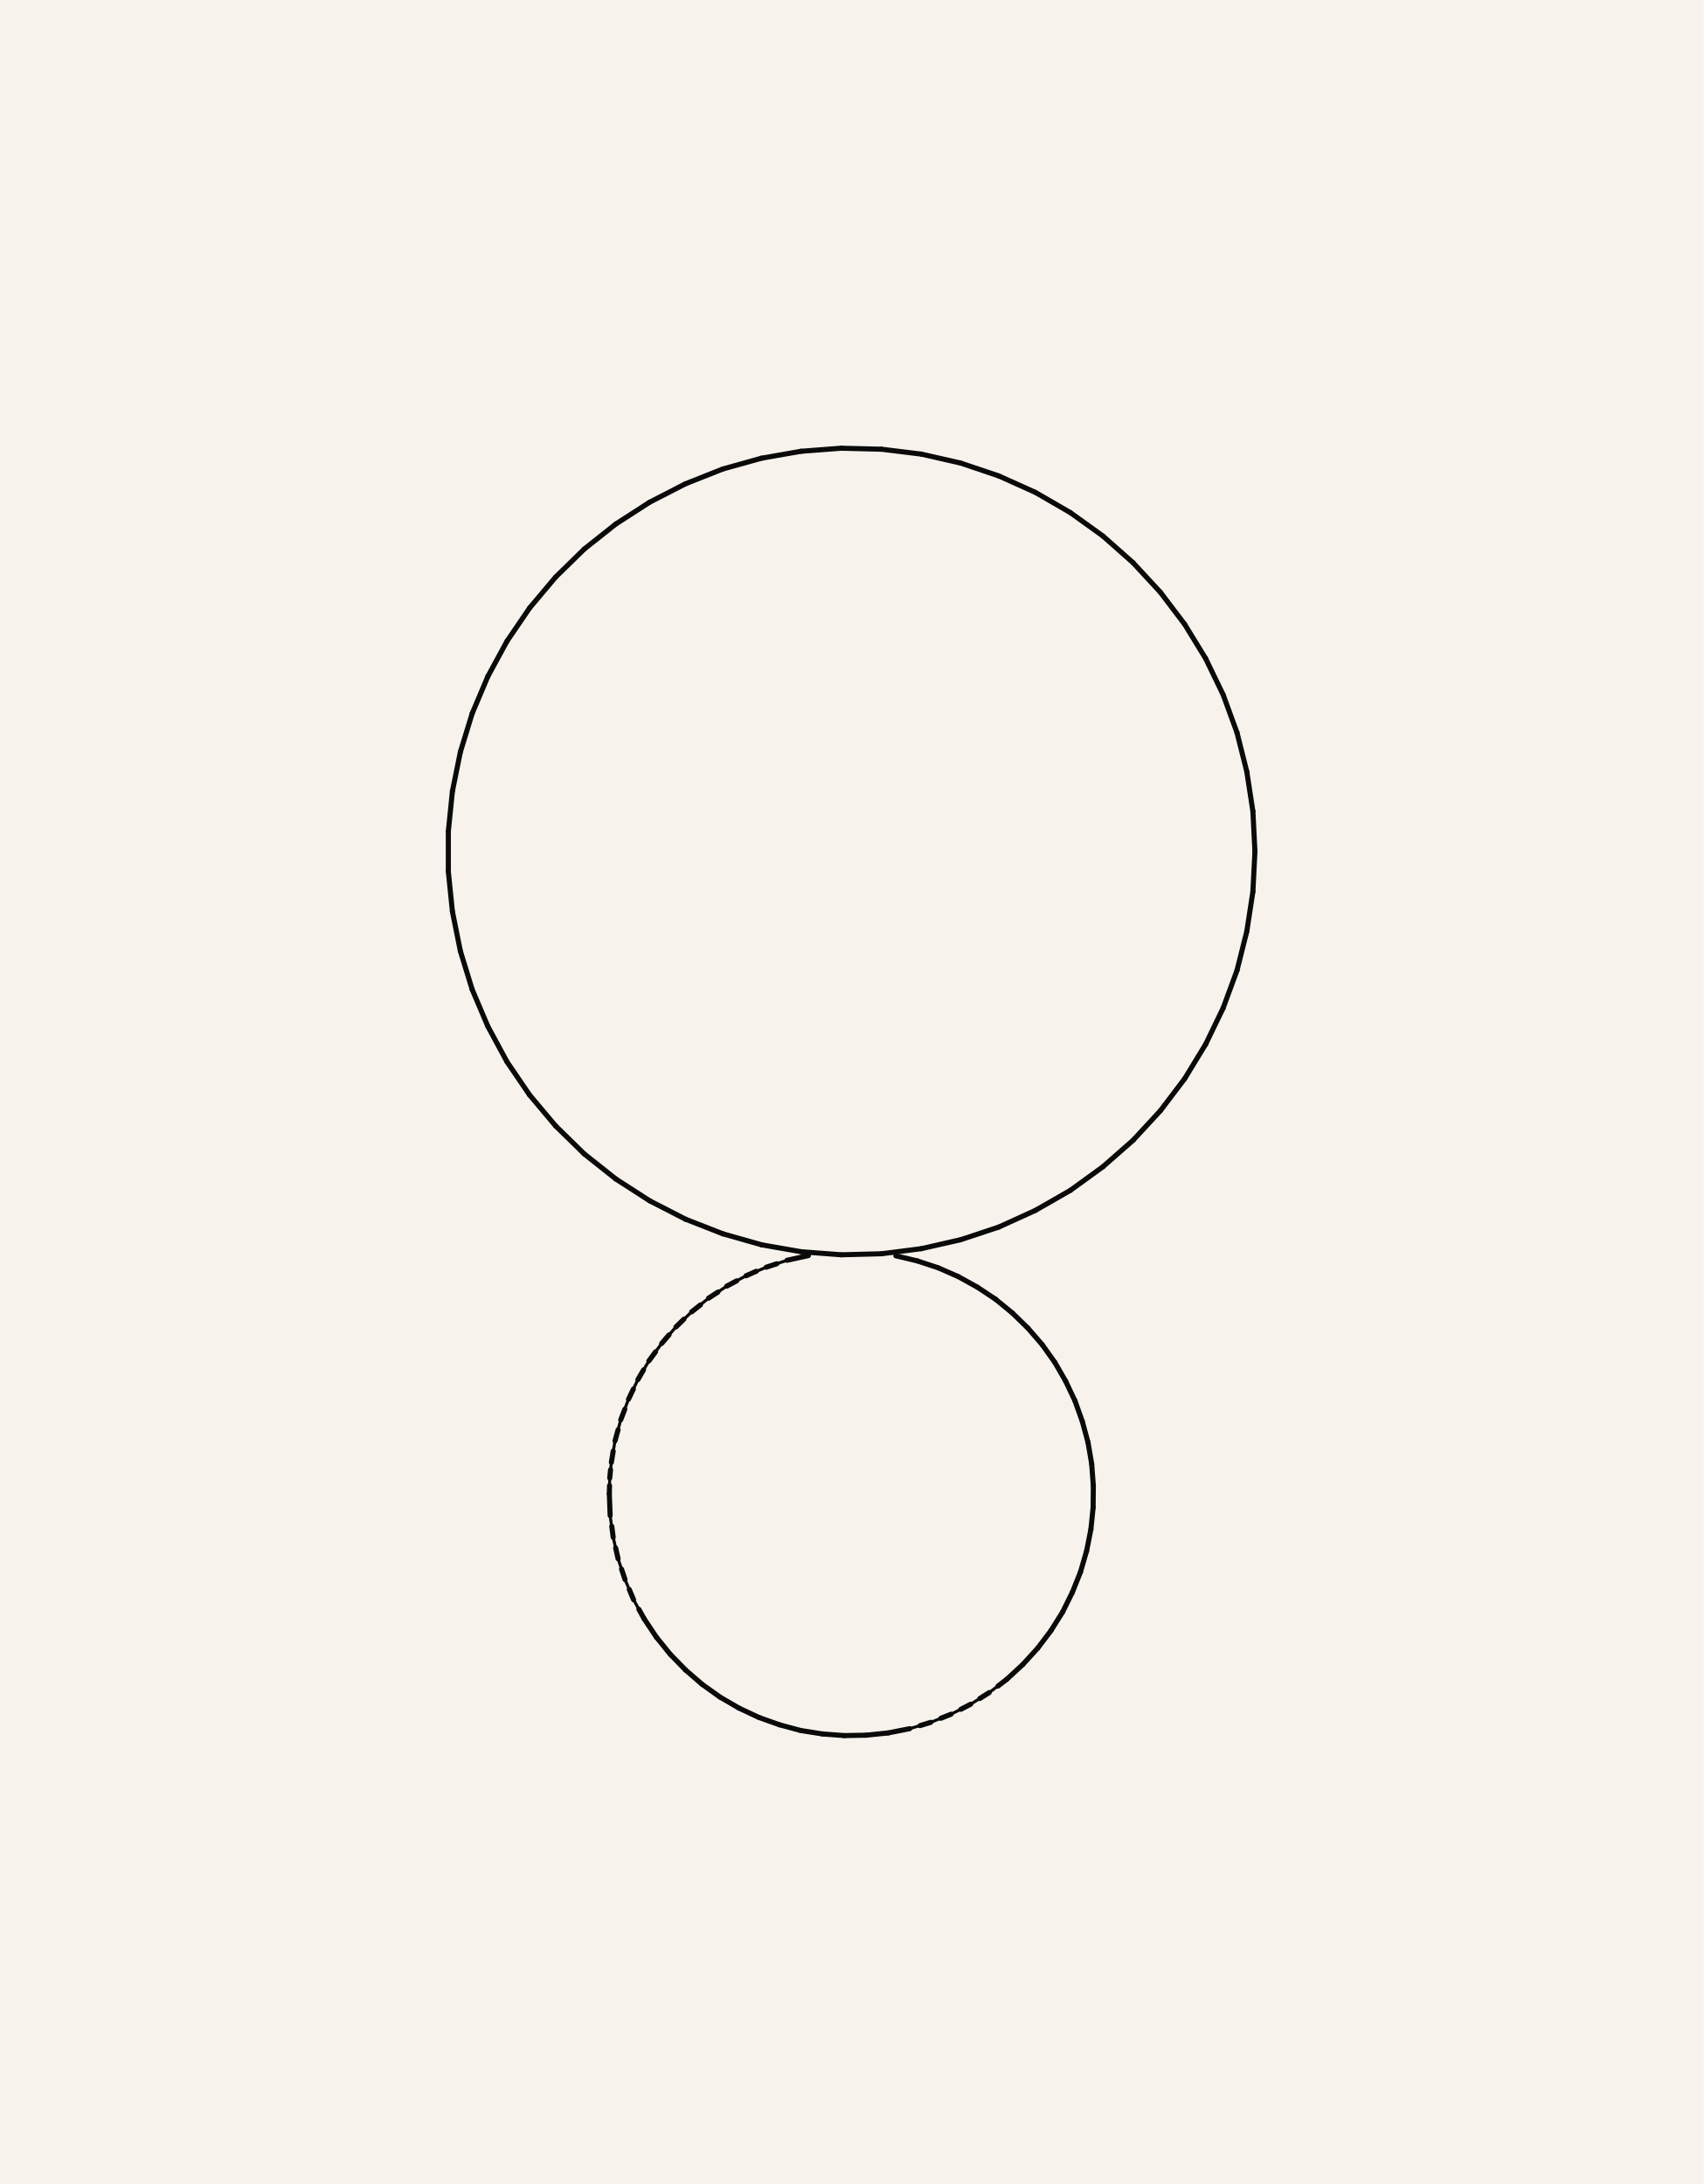
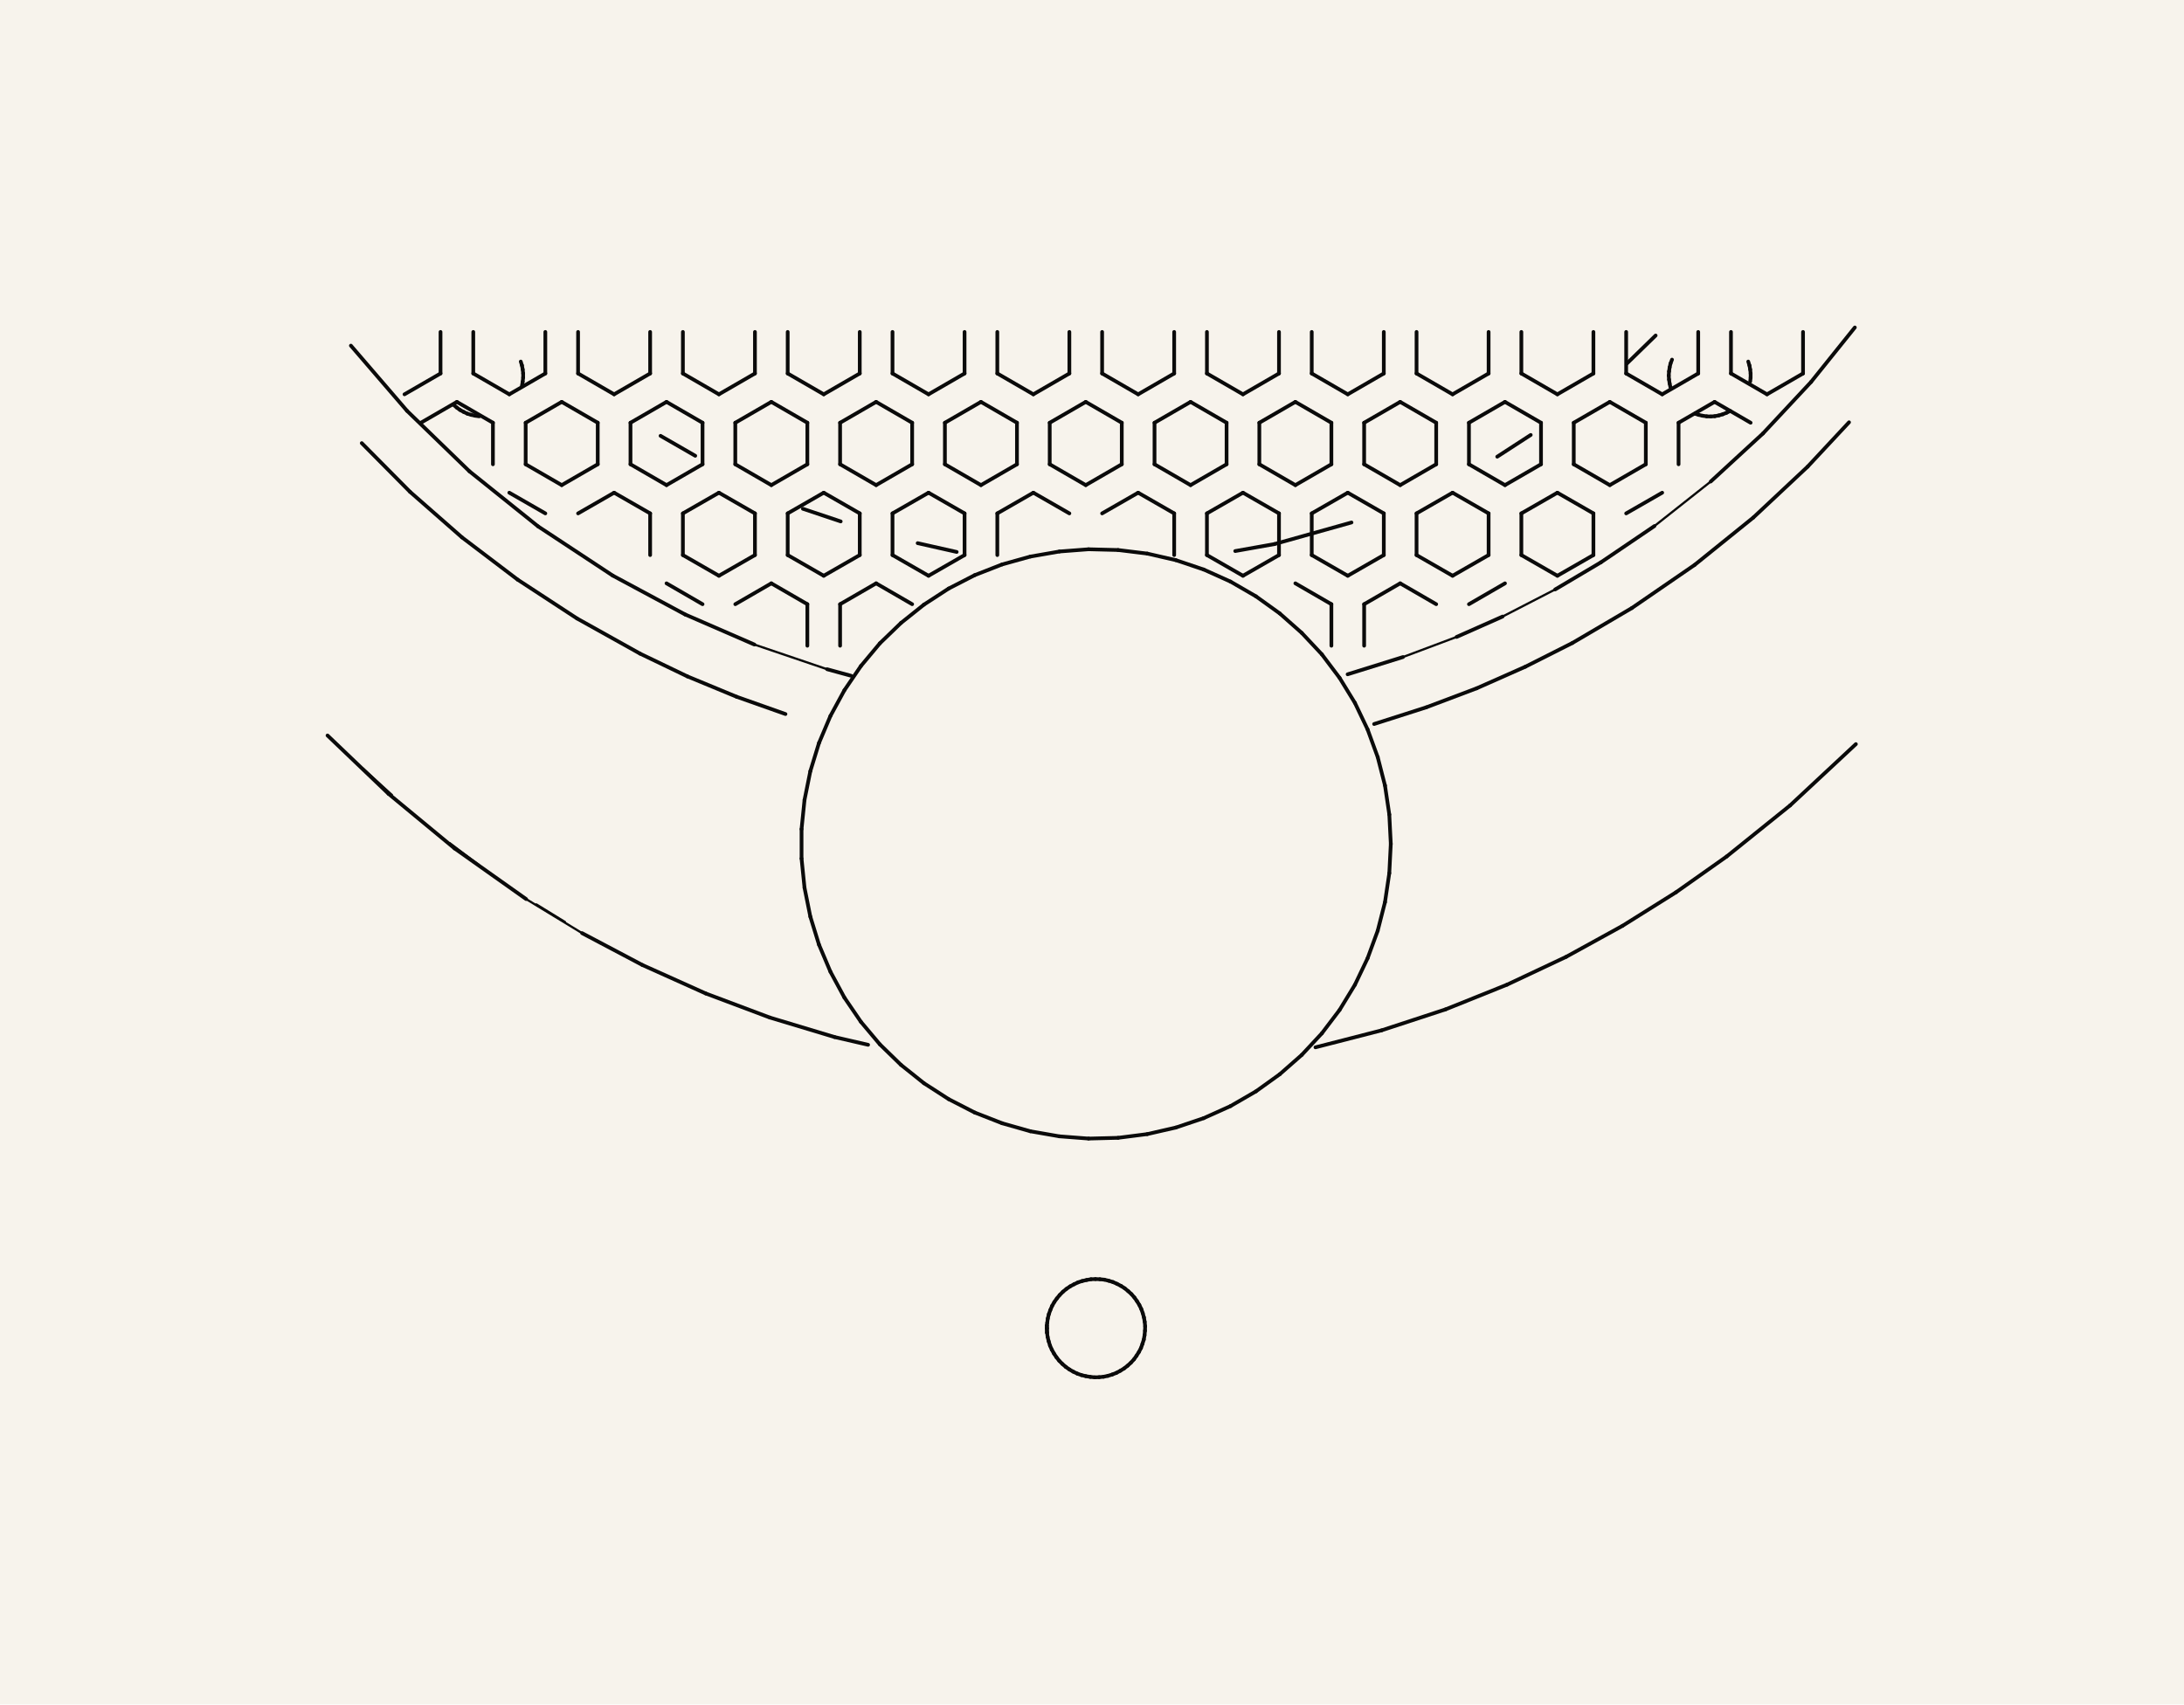
- <svg xmlns="http://www.w3.org/2000/svg" viewBox="0 0 83.6 107.2" width="83.6mm" height="107.2mm">
-   <rect x="0" y="0" width="83.6" height="107.2" fill="#F7F3EC" />
+ <svg xmlns="http://www.w3.org/2000/svg" viewBox="0 0 146.7 114.5" width="146.7mm" height="114.5mm">
+   <rect x="0" y="0" width="146.7" height="114.5" fill="#F7F3EC" />
  <g stroke="#0A0A0A" stroke-width="0.15" stroke-linecap="round" fill="none">
-     <line x1="44.64" y1="84.85" x2="45.67" y2="84.54" />
-     <line x1="45.67" y1="84.54" x2="46.67" y2="84.14" />
-     <line x1="46.67" y1="84.14" x2="47.63" y2="83.65" />
-     <line x1="47.63" y1="83.65" x2="48.54" y2="83.08" />
-     <line x1="48.54" y1="83.08" x2="49.40" y2="82.43" />
-     <line x1="31.09" y1="78.52" x2="31.61" y2="79.46" />
-     <line x1="34.77" y1="63.72" x2="33.94" y2="64.39" />
-     <line x1="33.94" y1="64.39" x2="33.17" y2="65.13" />
-     <line x1="33.17" y1="65.13" x2="32.47" y2="65.94" />
-     <line x1="32.47" y1="65.94" x2="31.84" y2="66.80" />
-     <line x1="31.84" y1="66.80" x2="31.30" y2="67.72" />
-     <line x1="31.30" y1="67.72" x2="30.84" y2="68.68" />
-     <line x1="30.84" y1="68.68" x2="30.46" y2="69.69" />
-     <line x1="30.46" y1="69.69" x2="30.18" y2="70.72" />
-     <line x1="30.18" y1="70.72" x2="30.00" y2="71.78" />
-     <line x1="30.00" y1="71.78" x2="29.92" y2="72.55" />
-     <line x1="29.92" y1="72.55" x2="29.90" y2="73.32" />
-     <line x1="29.94" y1="74.39" x2="30.09" y2="75.46" />
-     <line x1="30.09" y1="75.46" x2="30.33" y2="76.51" />
-     <line x1="31.09" y1="78.52" x2="30.67" y2="77.53" />
-     <line x1="30.33" y1="76.51" x2="30.67" y2="77.53" />
-     <line x1="34.77" y1="63.72" x2="35.66" y2="63.13" />
-     <line x1="36.61" y1="62.62" x2="35.66" y2="63.13" />
-     <line x1="36.61" y1="62.62" x2="37.60" y2="62.20" />
-     <line x1="38.62" y1="61.86" x2="37.60" y2="62.20" />
+     <line x1="39.10" y1="62.69" x2="35.34" y2="60.40" />
+     <line x1="37.95" y1="61.94" x2="36.03" y2="60.76" />
+     <line x1="32.16" y1="58.11" x2="30.22" y2="56.65" />
+     <line x1="26.33" y1="53.41" x2="24.38" y2="51.63" />
+     <line x1="114.91" y1="32.35" x2="111.13" y2="35.34" />
+     <line x1="104.46" y1="39.60" x2="100.93" y2="41.42" />
+     <line x1="97.84" y1="42.79" x2="94.24" y2="44.14" />
+     <line x1="55.56" y1="44.96" x2="50.67" y2="43.30" />
  </g>
  <g stroke="#0A0A0A" stroke-width="0.25" stroke-linecap="round" fill="none">
-     <line x1="50.19" y1="81.70" x2="50.92" y2="80.90" />
-     <line x1="50.92" y1="80.90" x2="51.57" y2="80.04" />
-     <line x1="51.57" y1="80.04" x2="52.14" y2="79.13" />
-     <line x1="52.14" y1="79.13" x2="52.62" y2="78.16" />
-     <line x1="42.51" y1="85.17" x2="43.58" y2="85.06" />
-     <line x1="43.58" y1="85.06" x2="44.64" y2="84.85" />
-     <line x1="50.19" y1="81.70" x2="49.40" y2="82.43" />
-     <line x1="34.45" y1="82.67" x2="35.33" y2="83.30" />
-     <line x1="35.33" y1="83.30" x2="36.26" y2="83.84" />
-     <line x1="36.26" y1="83.84" x2="37.24" y2="84.30" />
-     <line x1="37.24" y1="84.30" x2="38.25" y2="84.66" />
-     <line x1="38.25" y1="84.66" x2="39.29" y2="84.94" />
-     <line x1="39.29" y1="84.94" x2="40.36" y2="85.11" />
-     <line x1="42.51" y1="85.17" x2="41.43" y2="85.19" />
-     <line x1="40.36" y1="85.11" x2="41.43" y2="85.19" />
-     <line x1="52.62" y1="78.16" x2="53.02" y2="77.16" />
-     <line x1="53.02" y1="77.16" x2="53.32" y2="76.13" />
-     <line x1="53.32" y1="76.13" x2="53.53" y2="75.07" />
-     <line x1="53.53" y1="75.07" x2="53.64" y2="74.00" />
-     <line x1="53.64" y1="74.00" x2="53.65" y2="72.93" />
-     <line x1="53.65" y1="72.93" x2="53.57" y2="71.86" />
-     <line x1="49.68" y1="64.45" x2="48.85" y2="63.77" />
-     <line x1="31.61" y1="79.46" x2="32.21" y2="80.36" />
-     <line x1="32.21" y1="80.36" x2="32.89" y2="81.20" />
-     <line x1="34.45" y1="82.67" x2="33.64" y2="81.97" />
-     <line x1="32.89" y1="81.20" x2="33.64" y2="81.97" />
-     <line x1="53.57" y1="71.86" x2="53.39" y2="70.80" />
-     <line x1="53.39" y1="70.80" x2="53.11" y2="69.77" />
-     <line x1="53.11" y1="69.77" x2="52.75" y2="68.76" />
-     <line x1="52.75" y1="68.76" x2="52.29" y2="67.79" />
-     <line x1="52.29" y1="67.79" x2="51.76" y2="66.87" />
-     <line x1="51.76" y1="66.87" x2="51.14" y2="66.00" />
-     <line x1="49.68" y1="64.45" x2="50.44" y2="65.19" />
-     <line x1="51.14" y1="66.00" x2="50.44" y2="65.19" />
-     <line x1="48.85" y1="63.77" x2="47.96" y2="63.18" />
-     <line x1="47.96" y1="63.18" x2="47.02" y2="62.66" />
-     <line x1="47.02" y1="62.66" x2="46.04" y2="62.23" />
-     <line x1="43.96" y1="61.64" x2="45.01" y2="61.89" />
-     <line x1="46.04" y1="62.23" x2="45.01" y2="61.89" />
-     <line x1="29.90" y1="73.32" x2="29.94" y2="74.39" />
-     <line x1="39.67" y1="61.63" x2="38.62" y2="61.86" />
-     <line x1="45.67" y1="84.54" x2="45.15" y2="84.70" />
-     <line x1="46.67" y1="84.14" x2="46.17" y2="84.34" />
-     <line x1="47.63" y1="83.65" x2="47.15" y2="83.90" />
-     <line x1="48.54" y1="83.08" x2="48.08" y2="83.37" />
-     <line x1="49.40" y1="82.43" x2="48.97" y2="82.76" />
-     <line x1="30.09" y1="75.46" x2="30.02" y2="74.92" />
-     <line x1="30.33" y1="76.51" x2="30.21" y2="75.98" />
-     <line x1="30.67" y1="77.53" x2="30.50" y2="77.02" />
-     <line x1="31.09" y1="78.52" x2="30.88" y2="78.02" />
-     <line x1="31.61" y1="79.46" x2="31.35" y2="78.99" />
-     <line x1="29.92" y1="72.55" x2="29.96" y2="72.14" />
-     <line x1="30.00" y1="71.78" x2="30.09" y2="71.23" />
-     <line x1="29.90" y1="73.32" x2="29.91" y2="72.92" />
-     <line x1="37.60" y1="62.20" x2="38.12" y2="62.03" />
-     <line x1="36.61" y1="62.62" x2="37.11" y2="62.40" />
-     <line x1="35.66" y1="63.13" x2="36.15" y2="62.87" />
-     <line x1="34.77" y1="63.72" x2="35.23" y2="63.42" />
-     <line x1="33.94" y1="64.39" x2="34.37" y2="64.05" />
-     <line x1="33.17" y1="65.13" x2="33.56" y2="64.75" />
-     <line x1="32.47" y1="65.94" x2="32.83" y2="65.52" />
-     <line x1="31.84" y1="66.80" x2="32.17" y2="66.35" />
-     <line x1="31.30" y1="67.72" x2="31.58" y2="67.24" />
-     <line x1="30.84" y1="68.68" x2="31.08" y2="68.18" />
-     <line x1="30.46" y1="69.69" x2="30.66" y2="69.17" />
-     <line x1="30.18" y1="70.72" x2="30.33" y2="70.18" />
-     <line x1="61.48" y1="43.77" x2="61.58" y2="41.79" />
-     <line x1="61.48" y1="43.77" x2="61.18" y2="45.72" />
-     <line x1="61.18" y1="45.72" x2="60.70" y2="47.63" />
-     <line x1="60.70" y1="47.63" x2="60.02" y2="49.48" />
-     <line x1="60.02" y1="49.48" x2="59.16" y2="51.26" />
-     <line x1="59.16" y1="51.26" x2="58.13" y2="52.95" />
-     <line x1="58.13" y1="52.95" x2="56.94" y2="54.52" />
-     <line x1="56.94" y1="54.52" x2="55.60" y2="55.97" />
-     <line x1="55.60" y1="55.97" x2="54.12" y2="57.27" />
-     <line x1="54.12" y1="57.27" x2="52.52" y2="58.43" />
-     <line x1="52.52" y1="58.43" x2="50.81" y2="59.41" />
-     <line x1="50.81" y1="59.41" x2="49.01" y2="60.23" />
-     <line x1="49.01" y1="60.23" x2="47.14" y2="60.85" />
-     <line x1="47.14" y1="60.85" x2="45.21" y2="61.29" />
-     <line x1="45.21" y1="61.29" x2="43.26" y2="61.54" />
-     <line x1="43.26" y1="61.54" x2="41.28" y2="61.59" />
-     <line x1="41.28" y1="61.59" x2="39.31" y2="61.44" />
-     <line x1="39.31" y1="61.44" x2="37.37" y2="61.10" />
-     <line x1="37.37" y1="61.10" x2="35.47" y2="60.56" />
-     <line x1="35.47" y1="60.56" x2="33.63" y2="59.84" />
-     <line x1="33.63" y1="59.84" x2="31.88" y2="58.94" />
-     <line x1="31.88" y1="58.94" x2="30.22" y2="57.87" />
-     <line x1="30.22" y1="57.87" x2="28.67" y2="56.64" />
-     <line x1="28.67" y1="56.64" x2="27.26" y2="55.26" />
-     <line x1="27.26" y1="55.26" x2="25.99" y2="53.75" />
-     <line x1="25.99" y1="53.75" x2="24.88" y2="52.12" />
-     <line x1="24.88" y1="52.12" x2="23.94" y2="50.38" />
-     <line x1="23.94" y1="50.38" x2="23.17" y2="48.57" />
-     <line x1="23.17" y1="48.57" x2="22.59" y2="46.68" />
-     <line x1="22.59" y1="46.68" x2="22.20" y2="44.74" />
-     <line x1="22.20" y1="44.74" x2="22.00" y2="42.78" />
-     <line x1="22.00" y1="42.78" x2="22.00" y2="40.81" />
-     <line x1="22.00" y1="40.81" x2="22.20" y2="38.84" />
-     <line x1="22.20" y1="38.84" x2="22.59" y2="36.91" />
-     <line x1="22.59" y1="36.91" x2="23.17" y2="35.02" />
-     <line x1="23.17" y1="35.02" x2="23.94" y2="33.20" />
-     <line x1="23.94" y1="33.20" x2="24.88" y2="31.47" />
-     <line x1="24.88" y1="31.47" x2="25.99" y2="29.84" />
-     <line x1="25.99" y1="29.84" x2="27.26" y2="28.33" />
-     <line x1="27.26" y1="28.33" x2="28.67" y2="26.95" />
-     <line x1="28.67" y1="26.95" x2="30.22" y2="25.72" />
-     <line x1="30.22" y1="25.72" x2="31.88" y2="24.65" />
-     <line x1="31.88" y1="24.65" x2="33.63" y2="23.75" />
-     <line x1="33.63" y1="23.75" x2="35.47" y2="23.02" />
-     <line x1="35.47" y1="23.02" x2="37.37" y2="22.49" />
-     <line x1="37.37" y1="22.49" x2="39.31" y2="22.15" />
-     <line x1="39.31" y1="22.15" x2="41.28" y2="22.00" />
-     <line x1="41.28" y1="22.00" x2="43.26" y2="22.05" />
-     <line x1="43.26" y1="22.05" x2="45.21" y2="22.29" />
-     <line x1="45.21" y1="22.29" x2="47.14" y2="22.73" />
-     <line x1="47.14" y1="22.73" x2="49.01" y2="23.36" />
-     <line x1="49.01" y1="23.36" x2="50.81" y2="24.17" />
-     <line x1="50.81" y1="24.17" x2="52.52" y2="25.16" />
-     <line x1="52.52" y1="25.16" x2="54.12" y2="26.31" />
-     <line x1="54.12" y1="26.31" x2="55.60" y2="27.62" />
-     <line x1="55.60" y1="27.62" x2="56.94" y2="29.07" />
-     <line x1="56.94" y1="29.07" x2="58.13" y2="30.64" />
-     <line x1="58.13" y1="30.64" x2="59.16" y2="32.32" />
-     <line x1="59.16" y1="32.32" x2="60.02" y2="34.10" />
-     <line x1="60.02" y1="34.10" x2="60.70" y2="35.96" />
-     <line x1="60.70" y1="35.96" x2="61.18" y2="37.87" />
-     <line x1="61.58" y1="41.79" x2="61.48" y2="39.82" />
-     <line x1="61.18" y1="37.87" x2="61.48" y2="39.82" />
+     <line x1="74.13" y1="92.49" x2="74.42" y2="92.43" />
+     <line x1="74.13" y1="92.49" x2="73.83" y2="92.52" />
+     <line x1="73.83" y1="92.52" x2="73.53" y2="92.53" />
+     <line x1="73.53" y1="92.53" x2="73.23" y2="92.50" />
+     <line x1="73.23" y1="92.50" x2="72.93" y2="92.45" />
+     <line x1="76.20" y1="87.17" x2="76.00" y2="86.94" />
+     <line x1="76.00" y1="86.94" x2="75.78" y2="86.74" />
+     <line x1="75.78" y1="86.74" x2="75.55" y2="86.55" />
+     <line x1="75.55" y1="86.55" x2="75.30" y2="86.39" />
+     <line x1="75.30" y1="86.39" x2="75.03" y2="86.25" />
+     <line x1="75.03" y1="86.25" x2="74.76" y2="86.13" />
+     <line x1="74.76" y1="86.13" x2="74.47" y2="86.04" />
+     <line x1="74.47" y1="86.04" x2="74.18" y2="85.97" />
+     <line x1="74.18" y1="85.97" x2="73.88" y2="85.94" />
+     <line x1="73.88" y1="85.94" x2="73.58" y2="85.93" />
+     <line x1="73.58" y1="85.93" x2="73.28" y2="85.94" />
+     <line x1="73.28" y1="85.94" x2="72.99" y2="85.99" />
+     <line x1="72.99" y1="85.99" x2="72.69" y2="86.06" />
+     <line x1="72.69" y1="86.06" x2="72.41" y2="86.15" />
+     <line x1="72.41" y1="86.15" x2="72.14" y2="86.28" />
+     <line x1="72.14" y1="86.28" x2="71.88" y2="86.42" />
+     <line x1="71.88" y1="86.42" x2="71.63" y2="86.59" />
+     <line x1="71.63" y1="86.59" x2="71.40" y2="86.78" />
+     <line x1="71.40" y1="86.78" x2="71.18" y2="87.00" />
+     <line x1="71.18" y1="87.00" x2="70.99" y2="87.23" />
+     <line x1="70.99" y1="87.23" x2="70.82" y2="87.47" />
+     <line x1="108.98" y1="62.20" x2="112.57" y2="59.95" />
+     <line x1="112.57" y1="59.95" x2="115.98" y2="57.54" />
+     <line x1="124.66" y1="49.99" x2="120.24" y2="54.11" />
+     <line x1="115.98" y1="57.54" x2="120.24" y2="54.11" />
+     <line x1="88.36" y1="70.36" x2="92.80" y2="69.22" />
+     <line x1="74.42" y1="92.43" x2="74.71" y2="92.34" />
+     <line x1="74.71" y1="92.34" x2="74.99" y2="92.23" />
+     <line x1="74.99" y1="92.23" x2="75.25" y2="92.09" />
+     <line x1="75.25" y1="92.09" x2="75.51" y2="91.93" />
+     <line x1="75.51" y1="91.93" x2="75.74" y2="91.75" />
+     <line x1="75.74" y1="91.75" x2="75.96" y2="91.55" />
+     <line x1="75.96" y1="91.55" x2="76.17" y2="91.32" />
+     <line x1="76.17" y1="91.32" x2="76.34" y2="91.08" />
+     <line x1="76.34" y1="91.08" x2="76.50" y2="90.83" />
+     <line x1="76.50" y1="90.83" x2="76.64" y2="90.56" />
+     <line x1="76.64" y1="90.56" x2="76.74" y2="90.28" />
+     <line x1="76.74" y1="90.28" x2="76.83" y2="89.99" />
+     <line x1="76.83" y1="89.99" x2="76.88" y2="89.70" />
+     <line x1="76.88" y1="89.70" x2="76.91" y2="89.40" />
+     <line x1="76.91" y1="89.40" x2="76.92" y2="89.10" />
+     <line x1="76.92" y1="89.10" x2="76.89" y2="88.80" />
+     <line x1="76.89" y1="88.80" x2="76.84" y2="88.51" />
+     <line x1="76.84" y1="88.51" x2="76.76" y2="88.22" />
+     <line x1="76.76" y1="88.22" x2="76.66" y2="87.94" />
+     <line x1="76.66" y1="87.94" x2="76.53" y2="87.67" />
+     <line x1="76.20" y1="87.17" x2="76.37" y2="87.41" />
+     <line x1="76.53" y1="87.67" x2="76.37" y2="87.41" />
+     <line x1="92.80" y1="69.22" x2="97.10" y2="67.81" />
+     <line x1="97.10" y1="67.81" x2="101.23" y2="66.15" />
+     <line x1="108.98" y1="62.20" x2="105.20" y2="64.28" />
+     <line x1="101.23" y1="66.15" x2="105.20" y2="64.28" />
+     <line x1="70.32" y1="89.23" x2="70.33" y2="89.53" />
+     <line x1="70.33" y1="89.53" x2="70.37" y2="89.82" />
+     <line x1="70.37" y1="89.82" x2="70.44" y2="90.11" />
+     <line x1="70.44" y1="90.11" x2="70.53" y2="90.40" />
+     <line x1="70.53" y1="90.40" x2="70.65" y2="90.67" />
+     <line x1="70.65" y1="90.67" x2="70.80" y2="90.94" />
+     <line x1="70.80" y1="90.94" x2="70.96" y2="91.18" />
+     <line x1="70.96" y1="91.18" x2="71.15" y2="91.42" />
+     <line x1="71.15" y1="91.42" x2="71.36" y2="91.63" />
+     <line x1="71.36" y1="91.63" x2="71.59" y2="91.83" />
+     <line x1="71.59" y1="91.83" x2="71.83" y2="92.00" />
+     <line x1="71.83" y1="92.00" x2="72.09" y2="92.15" />
+     <line x1="72.09" y1="92.15" x2="72.36" y2="92.28" />
+     <line x1="72.93" y1="92.45" x2="72.64" y2="92.38" />
+     <line x1="72.36" y1="92.28" x2="72.64" y2="92.38" />
+     <line x1="70.82" y1="87.47" x2="70.67" y2="87.73" />
+     <line x1="70.67" y1="87.73" x2="70.55" y2="88.01" />
+     <line x1="70.55" y1="88.01" x2="70.45" y2="88.29" />
+     <line x1="70.45" y1="88.29" x2="70.38" y2="88.58" />
+     <line x1="70.38" y1="88.58" x2="70.34" y2="88.88" />
+     <line x1="70.32" y1="89.23" x2="70.32" y2="89.05" />
+     <line x1="70.34" y1="88.88" x2="70.32" y2="89.05" />
+     <line x1="58.31" y1="70.19" x2="56.06" y2="69.67" />
+     <line x1="39.10" y1="62.69" x2="43.15" y2="64.83" />
+     <line x1="43.15" y1="64.83" x2="47.40" y2="66.74" />
+     <line x1="56.06" y1="69.67" x2="51.71" y2="68.36" />
+     <line x1="47.40" y1="66.74" x2="51.71" y2="68.36" />
+     <line x1="26.10" y1="53.33" x2="30.54" y2="57.00" />
+     <line x1="30.54" y1="57.00" x2="35.34" y2="60.40" />
+     <line x1="26.10" y1="53.33" x2="22.00" y2="49.41" />
+     <line x1="70.33" y1="89.53" x2="70.32" y2="89.23" />
+     <line x1="70.32" y1="89.05" x2="70.32" y2="89.23" />
+     <line x1="113.83" y1="37.95" x2="117.77" y2="34.77" />
+     <line x1="113.83" y1="37.95" x2="109.61" y2="40.85" />
+     <line x1="42.99" y1="43.91" x2="46.17" y2="45.44" />
+     <line x1="42.99" y1="43.91" x2="38.76" y2="41.55" />
+     <line x1="38.76" y1="41.55" x2="34.77" y2="38.94" />
+     <line x1="34.77" y1="38.94" x2="31.03" y2="36.10" />
+     <line x1="31.03" y1="36.10" x2="27.54" y2="33.04" />
+     <line x1="27.54" y1="33.04" x2="24.30" y2="29.77" />
+     <line x1="99.19" y1="46.24" x2="102.46" y2="44.79" />
+     <line x1="109.61" y1="40.85" x2="105.61" y2="43.20" />
+     <line x1="102.46" y1="44.79" x2="105.61" y2="43.20" />
+     <line x1="117.77" y1="34.77" x2="121.42" y2="31.35" />
+     <line x1="121.42" y1="31.35" x2="124.20" y2="28.37" />
+     <line x1="99.19" y1="46.24" x2="95.80" y2="47.52" />
+     <line x1="92.30" y1="48.64" x2="95.80" y2="47.52" />
+     <line x1="46.17" y1="45.44" x2="49.48" y2="46.81" />
+     <line x1="49.48" y1="46.81" x2="52.76" y2="47.97" />
+     <line x1="112.11" y1="24.95" x2="112.09" y2="25.23" />
+     <line x1="112.11" y1="24.95" x2="112.15" y2="24.68" />
+     <line x1="112.15" y1="24.68" x2="112.21" y2="24.42" />
+     <line x1="112.21" y1="24.42" x2="112.31" y2="24.16" />
+     <line x1="117.43" y1="24.29" x2="117.51" y2="24.55" />
+     <line x1="117.51" y1="24.55" x2="117.56" y2="24.82" />
+     <line x1="117.56" y1="24.82" x2="117.59" y2="25.09" />
+     <line x1="117.59" y1="25.09" x2="117.59" y2="25.36" />
+     <line x1="117.59" y1="25.36" x2="117.56" y2="25.64" />
+     <line x1="116.22" y1="27.61" x2="115.97" y2="27.73" />
+     <line x1="115.97" y1="27.73" x2="115.72" y2="27.83" />
+     <line x1="115.72" y1="27.83" x2="115.45" y2="27.91" />
+     <line x1="115.45" y1="27.91" x2="115.18" y2="27.96" />
+     <line x1="115.18" y1="27.96" x2="114.91" y2="27.98" />
+     <line x1="114.91" y1="27.98" x2="114.64" y2="27.97" />
+     <line x1="114.64" y1="27.97" x2="114.36" y2="27.93" />
+     <line x1="114.36" y1="27.93" x2="114.10" y2="27.87" />
+     <line x1="114.10" y1="27.87" x2="113.84" y2="27.79" />
+     <line x1="112.21" y1="26.04" x2="112.15" y2="25.77" />
+     <line x1="112.09" y1="25.23" x2="112.11" y2="25.50" />
+     <line x1="112.15" y1="25.77" x2="112.11" y2="25.50" />
+     <line x1="111.21" y1="22.54" x2="109.28" y2="24.42" />
+     <line x1="102.82" y1="29.22" x2="100.57" y2="30.68" />
+     <line x1="90.78" y1="35.10" x2="85.61" y2="36.55" />
+     <line x1="85.61" y1="36.55" x2="82.97" y2="37.02" />
+     <line x1="64.26" y1="37.08" x2="61.64" y2="36.49" />
+     <line x1="56.47" y1="35.03" x2="53.93" y2="34.18" />
+     <line x1="46.70" y1="30.62" x2="44.37" y2="29.28" />
+     <line x1="34.98" y1="24.29" x2="35.06" y2="24.55" />
+     <line x1="35.06" y1="24.55" x2="35.11" y2="24.82" />
+     <line x1="35.11" y1="24.82" x2="35.14" y2="25.09" />
+     <line x1="35.14" y1="25.09" x2="35.14" y2="25.36" />
+     <line x1="35.14" y1="25.36" x2="35.11" y2="25.64" />
+     <line x1="35.11" y1="25.64" x2="35.06" y2="25.91" />
+     <line x1="32.19" y1="27.97" x2="31.92" y2="27.93" />
+     <line x1="31.92" y1="27.93" x2="31.65" y2="27.87" />
+     <line x1="31.65" y1="27.87" x2="31.39" y2="27.79" />
+     <line x1="31.39" y1="27.79" x2="31.14" y2="27.67" />
+     <line x1="31.14" y1="27.67" x2="30.90" y2="27.54" />
+     <line x1="30.90" y1="27.54" x2="30.68" y2="27.38" />
+     <line x1="30.68" y1="27.38" x2="30.47" y2="27.20" />
+     <line x1="121.65" y1="25.66" x2="118.42" y2="29.12" />
+     <line x1="121.65" y1="25.66" x2="124.59" y2="22.00" />
+     <line x1="118.42" y1="29.12" x2="114.91" y2="32.35" />
+     <line x1="111.13" y1="35.34" x2="107.53" y2="37.78" />
+     <line x1="107.53" y1="37.78" x2="104.46" y2="39.60" />
+     <line x1="100.93" y1="41.42" x2="97.84" y2="42.79" />
+     <line x1="94.24" y1="44.14" x2="90.52" y2="45.30" />
+     <line x1="57.17" y1="45.40" x2="55.56" y2="44.96" />
+     <line x1="50.67" y1="43.30" x2="46.02" y2="41.28" />
+     <line x1="46.02" y1="41.28" x2="41.16" y2="38.67" />
+     <line x1="41.16" y1="38.67" x2="36.14" y2="35.36" />
+     <line x1="36.14" y1="35.36" x2="31.53" y2="31.66" />
+     <line x1="31.53" y1="31.66" x2="27.34" y2="27.60" />
+     <line x1="27.34" y1="27.60" x2="23.57" y2="23.22" />
+     <line x1="36.63" y1="34.49" x2="34.21" y2="33.10" />
+     <line x1="33.11" y1="28.40" x2="30.69" y2="27.00" />
+     <line x1="30.69" y1="27.00" x2="28.27" y2="28.40" />
+     <line x1="33.11" y1="28.40" x2="33.11" y2="31.19" />
+     <line x1="29.59" y1="22.30" x2="29.59" y2="25.09" />
+     <line x1="27.17" y1="26.49" x2="29.59" y2="25.09" />
+     <line x1="31.79" y1="22.30" x2="31.79" y2="25.09" />
+     <line x1="31.79" y1="25.09" x2="34.21" y2="26.49" />
+     <line x1="36.63" y1="22.30" x2="36.63" y2="25.09" />
+     <line x1="34.21" y1="26.49" x2="36.63" y2="25.09" />
+     <line x1="47.19" y1="40.59" x2="44.77" y2="39.19" />
+     <line x1="54.23" y1="40.59" x2="51.81" y2="39.19" />
+     <line x1="51.81" y1="39.19" x2="49.39" y2="40.59" />
+     <line x1="54.23" y1="40.59" x2="54.23" y2="43.38" />
+     <line x1="61.27" y1="40.59" x2="58.85" y2="39.19" />
+     <line x1="58.85" y1="39.19" x2="56.43" y2="40.59" />
+     <line x1="56.43" y1="40.59" x2="56.43" y2="43.38" />
+     <line x1="43.67" y1="34.49" x2="41.25" y2="33.10" />
+     <line x1="41.25" y1="33.10" x2="38.83" y2="34.49" />
+     <line x1="43.67" y1="34.49" x2="43.67" y2="37.29" />
+     <line x1="40.15" y1="28.40" x2="37.73" y2="27.00" />
+     <line x1="37.73" y1="27.00" x2="35.31" y2="28.40" />
+     <line x1="35.31" y1="28.40" x2="35.31" y2="31.19" />
+     <line x1="35.31" y1="31.19" x2="37.73" y2="32.59" />
+     <line x1="40.15" y1="28.40" x2="40.15" y2="31.19" />
+     <line x1="37.73" y1="32.59" x2="40.15" y2="31.19" />
+     <line x1="47.19" y1="28.40" x2="44.77" y2="27.00" />
+     <line x1="44.77" y1="27.00" x2="42.35" y2="28.40" />
+     <line x1="42.35" y1="28.40" x2="42.35" y2="31.19" />
+     <line x1="42.35" y1="31.19" x2="44.77" y2="32.59" />
+     <line x1="47.19" y1="28.40" x2="47.19" y2="31.19" />
+     <line x1="44.77" y1="32.59" x2="47.19" y2="31.19" />
+     <line x1="50.71" y1="34.49" x2="48.29" y2="33.10" />
+     <line x1="48.29" y1="33.10" x2="45.87" y2="34.49" />
+     <line x1="45.87" y1="34.49" x2="45.87" y2="37.29" />
+     <line x1="45.87" y1="37.29" x2="48.29" y2="38.68" />
+     <line x1="50.71" y1="34.49" x2="50.71" y2="37.29" />
+     <line x1="48.29" y1="38.68" x2="50.71" y2="37.29" />
+     <line x1="54.23" y1="28.40" x2="51.81" y2="27.00" />
+     <line x1="51.81" y1="27.00" x2="49.39" y2="28.40" />
+     <line x1="49.39" y1="28.40" x2="49.39" y2="31.19" />
+     <line x1="49.39" y1="31.19" x2="51.81" y2="32.59" />
+     <line x1="54.23" y1="28.40" x2="54.23" y2="31.19" />
+     <line x1="51.81" y1="32.59" x2="54.23" y2="31.19" />
+     <line x1="38.83" y1="22.30" x2="38.83" y2="25.09" />
+     <line x1="38.83" y1="25.09" x2="41.25" y2="26.49" />
+     <line x1="43.67" y1="22.30" x2="43.67" y2="25.09" />
+     <line x1="41.25" y1="26.49" x2="43.67" y2="25.09" />
+     <line x1="45.87" y1="22.30" x2="45.87" y2="25.09" />
+     <line x1="45.87" y1="25.09" x2="48.29" y2="26.49" />
+     <line x1="50.71" y1="22.30" x2="50.71" y2="25.09" />
+     <line x1="48.29" y1="26.49" x2="50.71" y2="25.09" />
+     <line x1="57.75" y1="34.49" x2="55.33" y2="33.10" />
+     <line x1="55.33" y1="33.10" x2="52.91" y2="34.49" />
+     <line x1="52.91" y1="34.49" x2="52.91" y2="37.29" />
+     <line x1="52.91" y1="37.29" x2="55.33" y2="38.68" />
+     <line x1="57.75" y1="34.49" x2="57.75" y2="37.29" />
+     <line x1="55.33" y1="38.68" x2="57.75" y2="37.29" />
+     <line x1="64.79" y1="34.49" x2="62.37" y2="33.10" />
+     <line x1="62.37" y1="33.10" x2="59.95" y2="34.49" />
+     <line x1="59.95" y1="34.49" x2="59.95" y2="37.29" />
+     <line x1="59.95" y1="37.29" x2="62.37" y2="38.68" />
+     <line x1="64.79" y1="34.49" x2="64.79" y2="37.29" />
+     <line x1="62.37" y1="38.68" x2="64.79" y2="37.29" />
+     <line x1="61.27" y1="28.40" x2="58.85" y2="27.00" />
+     <line x1="58.85" y1="27.00" x2="56.43" y2="28.40" />
+     <line x1="56.43" y1="28.40" x2="56.43" y2="31.19" />
+     <line x1="56.43" y1="31.19" x2="58.85" y2="32.59" />
+     <line x1="61.27" y1="28.40" x2="61.27" y2="31.19" />
+     <line x1="58.85" y1="32.59" x2="61.27" y2="31.19" />
+     <line x1="71.83" y1="34.49" x2="69.41" y2="33.10" />
+     <line x1="69.41" y1="33.10" x2="66.99" y2="34.49" />
+     <line x1="66.99" y1="34.49" x2="66.99" y2="37.29" />
+     <line x1="68.31" y1="28.40" x2="65.89" y2="27.00" />
+     <line x1="65.89" y1="27.00" x2="63.47" y2="28.40" />
+     <line x1="63.47" y1="28.40" x2="63.47" y2="31.19" />
+     <line x1="63.47" y1="31.19" x2="65.89" y2="32.59" />
+     <line x1="68.31" y1="28.40" x2="68.31" y2="31.19" />
+     <line x1="65.89" y1="32.59" x2="68.31" y2="31.19" />
+     <line x1="75.35" y1="28.40" x2="72.93" y2="27.00" />
+     <line x1="72.93" y1="27.00" x2="70.51" y2="28.40" />
+     <line x1="70.51" y1="28.40" x2="70.51" y2="31.19" />
+     <line x1="70.51" y1="31.19" x2="72.93" y2="32.59" />
+     <line x1="75.35" y1="28.40" x2="75.35" y2="31.19" />
+     <line x1="72.93" y1="32.59" x2="75.35" y2="31.19" />
+     <line x1="52.91" y1="22.30" x2="52.91" y2="25.09" />
+     <line x1="52.91" y1="25.09" x2="55.33" y2="26.49" />
+     <line x1="57.75" y1="22.30" x2="57.75" y2="25.09" />
+     <line x1="55.33" y1="26.49" x2="57.75" y2="25.09" />
+     <line x1="59.95" y1="22.30" x2="59.95" y2="25.09" />
+     <line x1="59.95" y1="25.09" x2="62.37" y2="26.49" />
+     <line x1="64.79" y1="22.30" x2="64.79" y2="25.09" />
+     <line x1="62.37" y1="26.49" x2="64.79" y2="25.09" />
+     <line x1="66.99" y1="22.30" x2="66.99" y2="25.09" />
+     <line x1="66.99" y1="25.09" x2="69.41" y2="26.49" />
+     <line x1="71.83" y1="22.30" x2="71.83" y2="25.09" />
+     <line x1="69.41" y1="26.49" x2="71.83" y2="25.09" />
+     <line x1="87.01" y1="39.19" x2="89.43" y2="40.59" />
+     <line x1="89.43" y1="40.59" x2="89.43" y2="43.38" />
+     <line x1="94.05" y1="39.19" x2="96.47" y2="40.59" />
+     <line x1="94.05" y1="39.19" x2="91.63" y2="40.59" />
+     <line x1="91.63" y1="40.59" x2="91.63" y2="43.38" />
+     <line x1="101.09" y1="39.19" x2="98.67" y2="40.59" />
+     <line x1="76.45" y1="33.10" x2="78.87" y2="34.49" />
+     <line x1="76.45" y1="33.10" x2="74.03" y2="34.49" />
+     <line x1="78.87" y1="34.49" x2="78.87" y2="37.29" />
+     <line x1="83.49" y1="33.10" x2="85.91" y2="34.49" />
+     <line x1="83.49" y1="33.10" x2="81.07" y2="34.49" />
+     <line x1="81.07" y1="34.49" x2="81.07" y2="37.29" />
+     <line x1="81.07" y1="37.29" x2="83.49" y2="38.68" />
+     <line x1="85.91" y1="34.49" x2="85.91" y2="37.29" />
+     <line x1="83.49" y1="38.68" x2="85.91" y2="37.29" />
+     <line x1="79.97" y1="27.00" x2="82.39" y2="28.40" />
+     <line x1="79.97" y1="27.00" x2="77.55" y2="28.40" />
+     <line x1="77.55" y1="28.40" x2="77.55" y2="31.19" />
+     <line x1="77.55" y1="31.19" x2="79.97" y2="32.59" />
+     <line x1="82.39" y1="28.40" x2="82.39" y2="31.19" />
+     <line x1="79.97" y1="32.59" x2="82.39" y2="31.19" />
+     <line x1="90.53" y1="33.10" x2="92.95" y2="34.49" />
+     <line x1="90.53" y1="33.10" x2="88.11" y2="34.49" />
+     <line x1="88.11" y1="34.49" x2="88.11" y2="37.29" />
+     <line x1="88.11" y1="37.29" x2="90.53" y2="38.68" />
+     <line x1="92.95" y1="34.49" x2="92.95" y2="37.29" />
+     <line x1="90.53" y1="38.68" x2="92.95" y2="37.29" />
+     <line x1="87.01" y1="27.00" x2="89.43" y2="28.40" />
+     <line x1="87.01" y1="27.00" x2="84.59" y2="28.40" />
+     <line x1="84.59" y1="28.40" x2="84.59" y2="31.19" />
+     <line x1="84.59" y1="31.19" x2="87.01" y2="32.59" />
+     <line x1="89.43" y1="28.40" x2="89.43" y2="31.19" />
+     <line x1="87.01" y1="32.59" x2="89.43" y2="31.19" />
+     <line x1="94.05" y1="27.00" x2="96.47" y2="28.40" />
+     <line x1="94.05" y1="27.00" x2="91.63" y2="28.40" />
+     <line x1="91.63" y1="28.40" x2="91.63" y2="31.19" />
+     <line x1="91.63" y1="31.19" x2="94.05" y2="32.59" />
+     <line x1="96.47" y1="28.40" x2="96.47" y2="31.19" />
+     <line x1="94.05" y1="32.59" x2="96.47" y2="31.19" />
+     <line x1="74.03" y1="22.30" x2="74.03" y2="25.09" />
+     <line x1="74.03" y1="25.09" x2="76.45" y2="26.49" />
+     <line x1="78.87" y1="22.30" x2="78.87" y2="25.09" />
+     <line x1="76.45" y1="26.49" x2="78.87" y2="25.09" />
+     <line x1="81.07" y1="22.30" x2="81.07" y2="25.09" />
+     <line x1="81.07" y1="25.09" x2="83.49" y2="26.49" />
+     <line x1="85.91" y1="22.30" x2="85.91" y2="25.09" />
+     <line x1="83.49" y1="26.49" x2="85.91" y2="25.09" />
+     <line x1="88.11" y1="22.30" x2="88.11" y2="25.09" />
+     <line x1="88.11" y1="25.09" x2="90.53" y2="26.49" />
+     <line x1="92.95" y1="22.30" x2="92.95" y2="25.09" />
+     <line x1="90.53" y1="26.49" x2="92.95" y2="25.09" />
+     <line x1="97.57" y1="33.10" x2="99.99" y2="34.49" />
+     <line x1="97.57" y1="33.10" x2="95.15" y2="34.49" />
+     <line x1="95.15" y1="34.49" x2="95.15" y2="37.29" />
+     <line x1="95.15" y1="37.29" x2="97.57" y2="38.68" />
+     <line x1="99.99" y1="34.49" x2="99.99" y2="37.29" />
+     <line x1="97.57" y1="38.68" x2="99.99" y2="37.29" />
+     <line x1="101.09" y1="27.00" x2="103.51" y2="28.40" />
+     <line x1="101.09" y1="27.00" x2="98.67" y2="28.40" />
+     <line x1="98.67" y1="28.40" x2="98.67" y2="31.19" />
+     <line x1="98.67" y1="31.19" x2="101.09" y2="32.59" />
+     <line x1="103.51" y1="28.40" x2="103.51" y2="31.19" />
+     <line x1="101.09" y1="32.59" x2="103.51" y2="31.19" />
+     <line x1="104.61" y1="33.10" x2="107.03" y2="34.49" />
+     <line x1="104.61" y1="33.10" x2="102.19" y2="34.49" />
+     <line x1="102.19" y1="34.49" x2="102.19" y2="37.29" />
+     <line x1="102.19" y1="37.29" x2="104.61" y2="38.68" />
+     <line x1="107.03" y1="34.49" x2="107.03" y2="37.29" />
+     <line x1="104.61" y1="38.68" x2="107.03" y2="37.29" />
+     <line x1="111.65" y1="33.10" x2="109.23" y2="34.49" />
+     <line x1="108.13" y1="27.00" x2="110.55" y2="28.40" />
+     <line x1="108.13" y1="27.00" x2="105.71" y2="28.40" />
+     <line x1="105.71" y1="28.40" x2="105.71" y2="31.19" />
+     <line x1="105.71" y1="31.19" x2="108.13" y2="32.59" />
+     <line x1="110.55" y1="28.40" x2="110.55" y2="31.19" />
+     <line x1="108.13" y1="32.59" x2="110.55" y2="31.19" />
+     <line x1="95.15" y1="22.30" x2="95.15" y2="25.09" />
+     <line x1="95.15" y1="25.09" x2="97.57" y2="26.49" />
+     <line x1="99.99" y1="22.30" x2="99.99" y2="25.09" />
+     <line x1="97.57" y1="26.49" x2="99.99" y2="25.09" />
+     <line x1="102.19" y1="22.30" x2="102.19" y2="25.09" />
+     <line x1="102.19" y1="25.09" x2="104.61" y2="26.49" />
+     <line x1="107.03" y1="22.30" x2="107.03" y2="25.09" />
+     <line x1="104.61" y1="26.49" x2="107.03" y2="25.09" />
+     <line x1="109.23" y1="22.30" x2="109.23" y2="25.09" />
+     <line x1="109.23" y1="25.09" x2="111.65" y2="26.49" />
+     <line x1="114.07" y1="22.30" x2="114.07" y2="25.09" />
+     <line x1="111.65" y1="26.49" x2="114.07" y2="25.09" />
+     <line x1="115.17" y1="27.00" x2="117.59" y2="28.40" />
+     <line x1="115.17" y1="27.00" x2="112.75" y2="28.40" />
+     <line x1="112.75" y1="28.40" x2="112.75" y2="31.19" />
+     <line x1="116.27" y1="22.30" x2="116.27" y2="25.09" />
+     <line x1="116.27" y1="25.09" x2="118.69" y2="26.49" />
+     <line x1="121.11" y1="22.30" x2="121.11" y2="25.09" />
+     <line x1="118.69" y1="26.49" x2="121.11" y2="25.09" />
+     <line x1="93.32" y1="58.66" x2="93.42" y2="56.69" />
+     <line x1="93.32" y1="58.66" x2="93.03" y2="60.61" />
+     <line x1="93.03" y1="60.61" x2="92.54" y2="62.53" />
+     <line x1="92.54" y1="62.53" x2="91.86" y2="64.38" />
+     <line x1="91.86" y1="64.38" x2="91.01" y2="66.16" />
+     <line x1="91.01" y1="66.16" x2="89.98" y2="67.85" />
+     <line x1="89.98" y1="67.85" x2="88.79" y2="69.42" />
+     <line x1="88.79" y1="69.42" x2="87.44" y2="70.87" />
+     <line x1="87.44" y1="70.87" x2="85.96" y2="72.17" />
+     <line x1="85.96" y1="72.17" x2="84.36" y2="73.32" />
+     <line x1="84.36" y1="73.32" x2="82.65" y2="74.31" />
+     <line x1="82.65" y1="74.31" x2="80.85" y2="75.12" />
+     <line x1="80.85" y1="75.12" x2="78.98" y2="75.75" />
+     <line x1="78.98" y1="75.75" x2="77.06" y2="76.19" />
+     <line x1="77.06" y1="76.19" x2="75.10" y2="76.44" />
+     <line x1="75.10" y1="76.44" x2="73.12" y2="76.49" />
+     <line x1="73.12" y1="76.49" x2="71.16" y2="76.34" />
+     <line x1="71.16" y1="76.34" x2="69.21" y2="76.00" />
+     <line x1="69.21" y1="76.00" x2="67.31" y2="75.46" />
+     <line x1="67.31" y1="75.46" x2="65.47" y2="74.74" />
+     <line x1="65.47" y1="74.74" x2="63.72" y2="73.84" />
+     <line x1="63.72" y1="73.84" x2="62.06" y2="72.77" />
+     <line x1="62.06" y1="72.77" x2="60.52" y2="71.54" />
+     <line x1="60.52" y1="71.54" x2="59.10" y2="70.16" />
+     <line x1="59.10" y1="70.16" x2="57.83" y2="68.65" />
+     <line x1="57.83" y1="68.65" x2="56.72" y2="67.02" />
+     <line x1="56.72" y1="67.02" x2="55.78" y2="65.28" />
+     <line x1="55.78" y1="65.28" x2="55.01" y2="63.46" />
+     <line x1="55.01" y1="63.46" x2="54.43" y2="61.58" />
+     <line x1="54.43" y1="61.58" x2="54.04" y2="59.64" />
+     <line x1="54.04" y1="59.64" x2="53.84" y2="57.68" />
+     <line x1="53.84" y1="57.68" x2="53.84" y2="55.70" />
+     <line x1="53.84" y1="55.70" x2="54.04" y2="53.74" />
+     <line x1="54.04" y1="53.74" x2="54.43" y2="51.81" />
+     <line x1="54.43" y1="51.81" x2="55.01" y2="49.92" />
+     <line x1="55.01" y1="49.92" x2="55.78" y2="48.10" />
+     <line x1="55.78" y1="48.10" x2="56.72" y2="46.37" />
+     <line x1="56.72" y1="46.37" x2="57.83" y2="44.74" />
+     <line x1="57.83" y1="44.74" x2="59.10" y2="43.22" />
+     <line x1="59.10" y1="43.22" x2="60.52" y2="41.85" />
+     <line x1="60.52" y1="41.85" x2="62.06" y2="40.62" />
+     <line x1="62.06" y1="40.62" x2="63.72" y2="39.54" />
+     <line x1="63.72" y1="39.54" x2="65.47" y2="38.64" />
+     <line x1="65.47" y1="38.64" x2="67.31" y2="37.92" />
+     <line x1="67.31" y1="37.92" x2="69.21" y2="37.39" />
+     <line x1="69.21" y1="37.39" x2="71.16" y2="37.05" />
+     <line x1="71.16" y1="37.05" x2="73.12" y2="36.90" />
+     <line x1="73.12" y1="36.90" x2="75.10" y2="36.95" />
+     <line x1="75.10" y1="36.95" x2="77.06" y2="37.19" />
+     <line x1="77.06" y1="37.19" x2="78.98" y2="37.63" />
+     <line x1="78.98" y1="37.63" x2="80.85" y2="38.26" />
+     <line x1="80.85" y1="38.26" x2="82.65" y2="39.07" />
+     <line x1="82.65" y1="39.07" x2="84.36" y2="40.06" />
+     <line x1="84.36" y1="40.06" x2="85.96" y2="41.21" />
+     <line x1="85.96" y1="41.21" x2="87.44" y2="42.52" />
+     <line x1="87.44" y1="42.52" x2="88.79" y2="43.96" />
+     <line x1="88.79" y1="43.96" x2="89.98" y2="45.54" />
+     <line x1="89.98" y1="45.54" x2="91.01" y2="47.22" />
+     <line x1="91.01" y1="47.22" x2="91.86" y2="49.00" />
+     <line x1="91.86" y1="49.00" x2="92.54" y2="50.86" />
+     <line x1="92.54" y1="50.86" x2="93.03" y2="52.77" />
+     <line x1="93.42" y1="56.69" x2="93.32" y2="54.72" />
+     <line x1="93.03" y1="52.77" x2="93.32" y2="54.72" />
  </g>
</svg>
